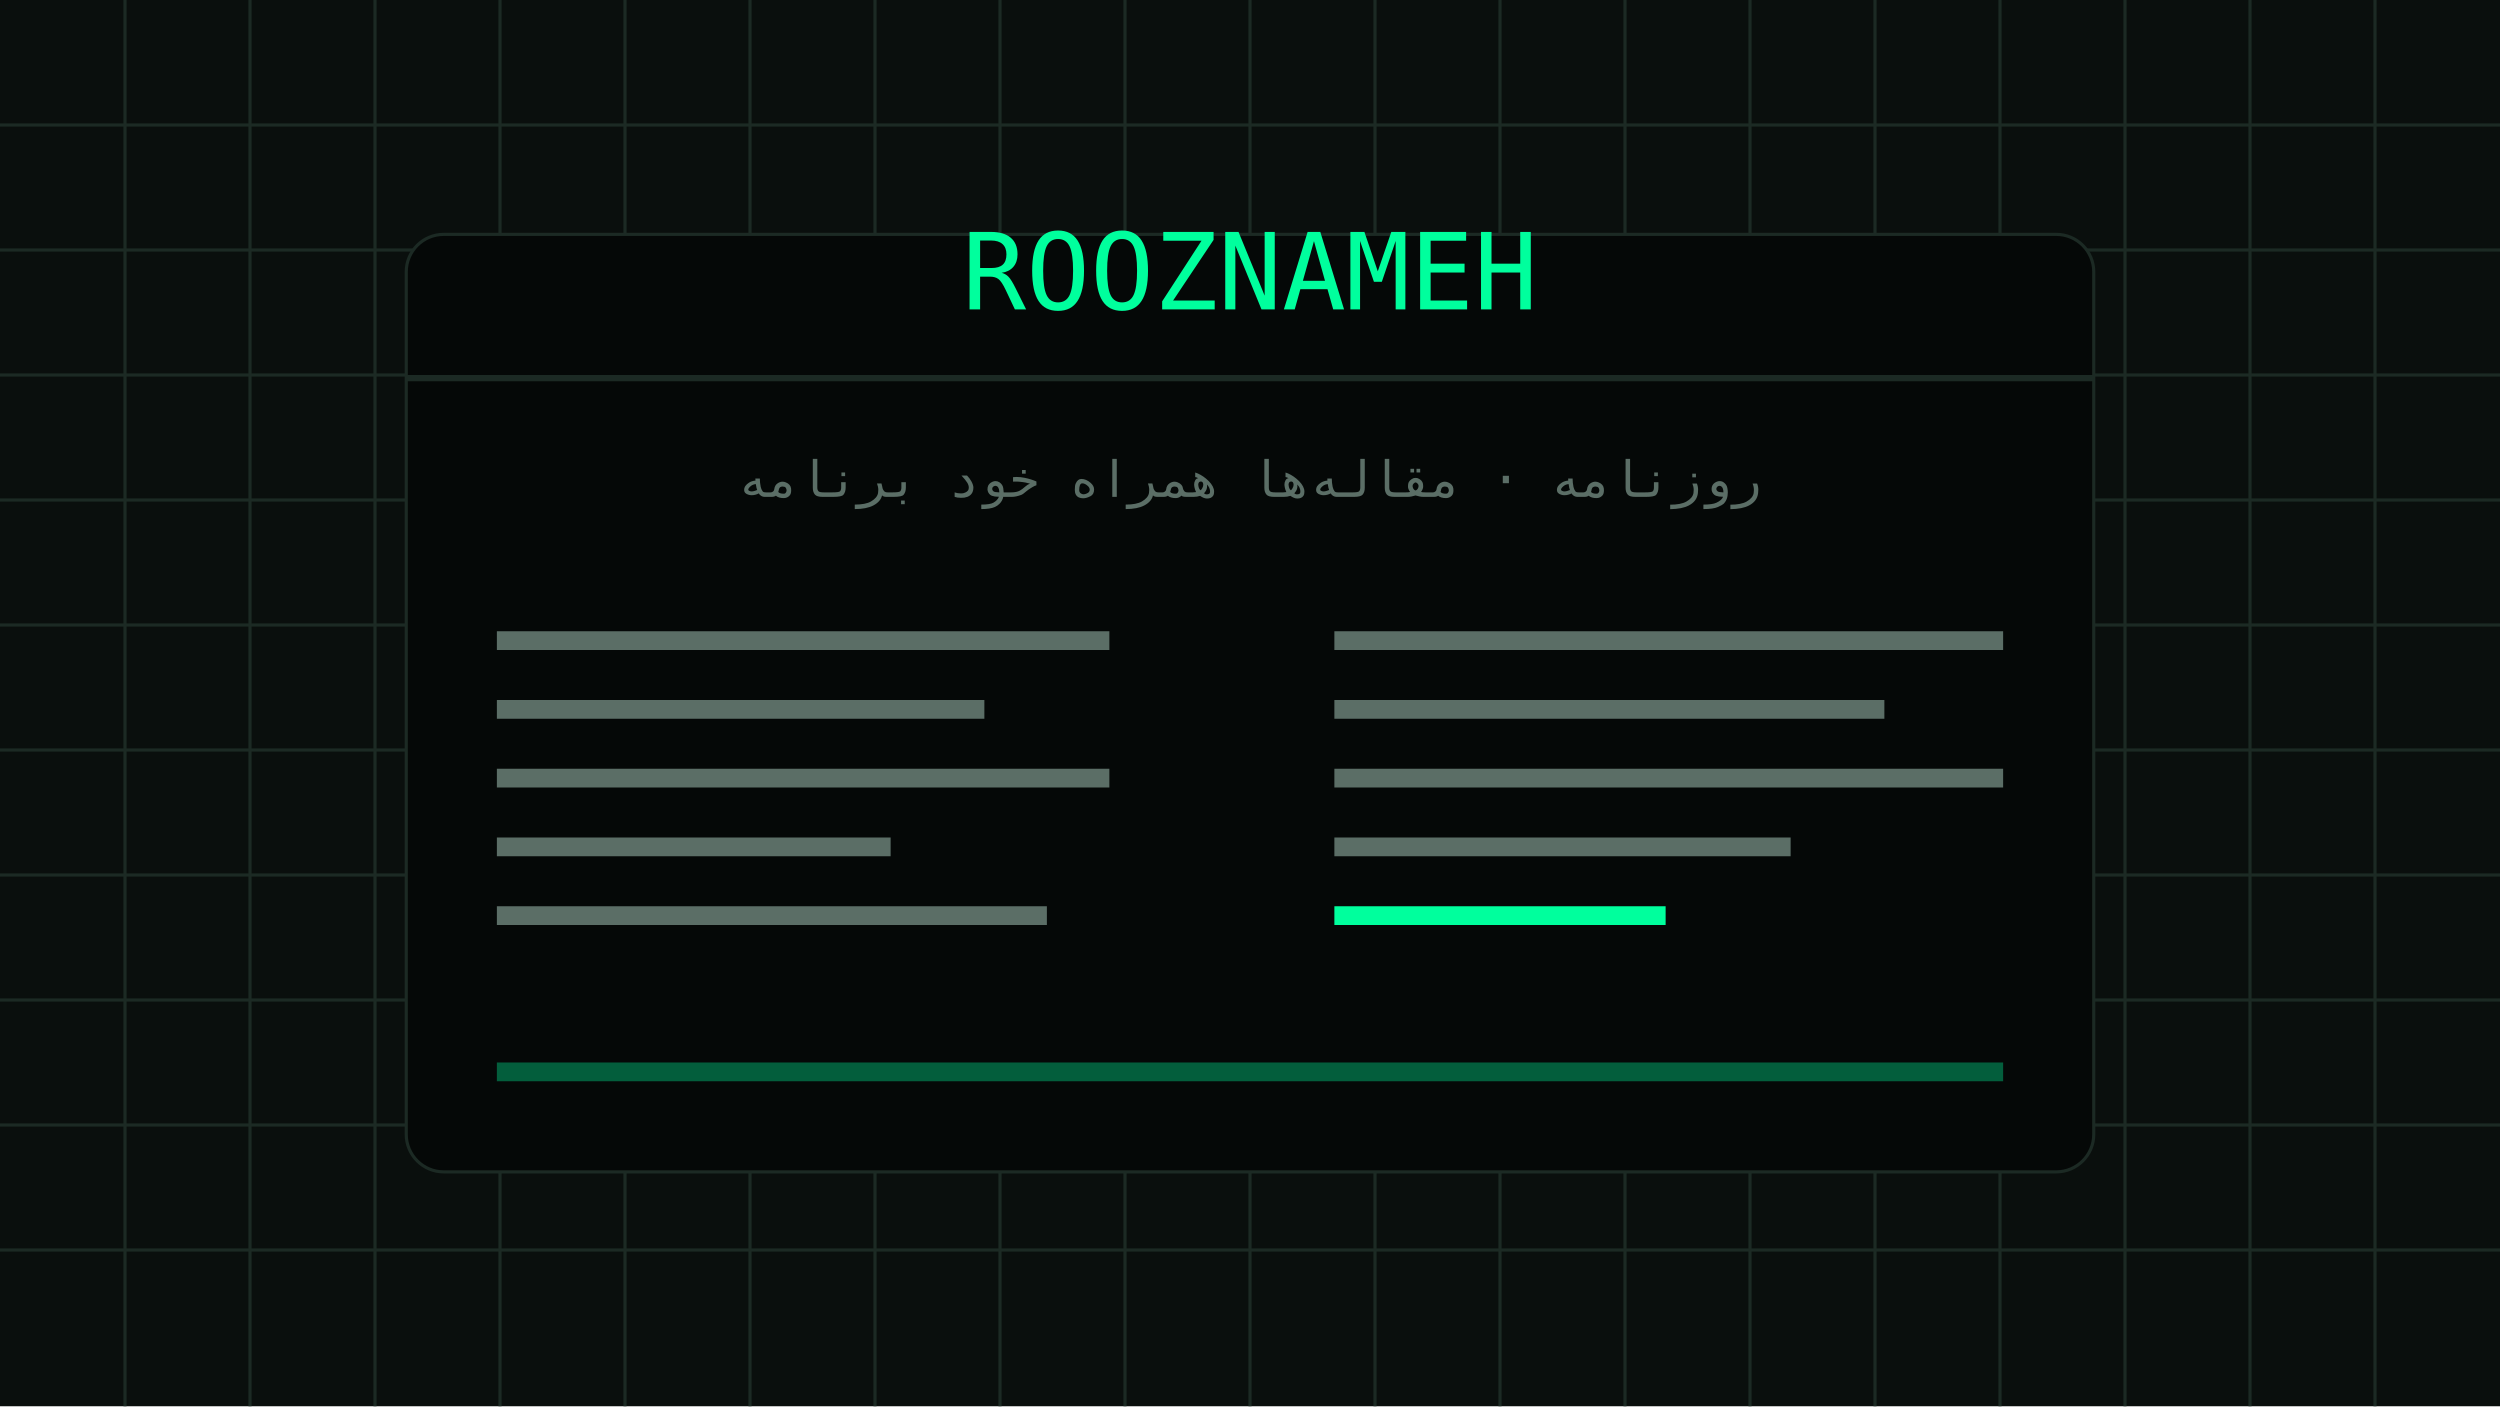
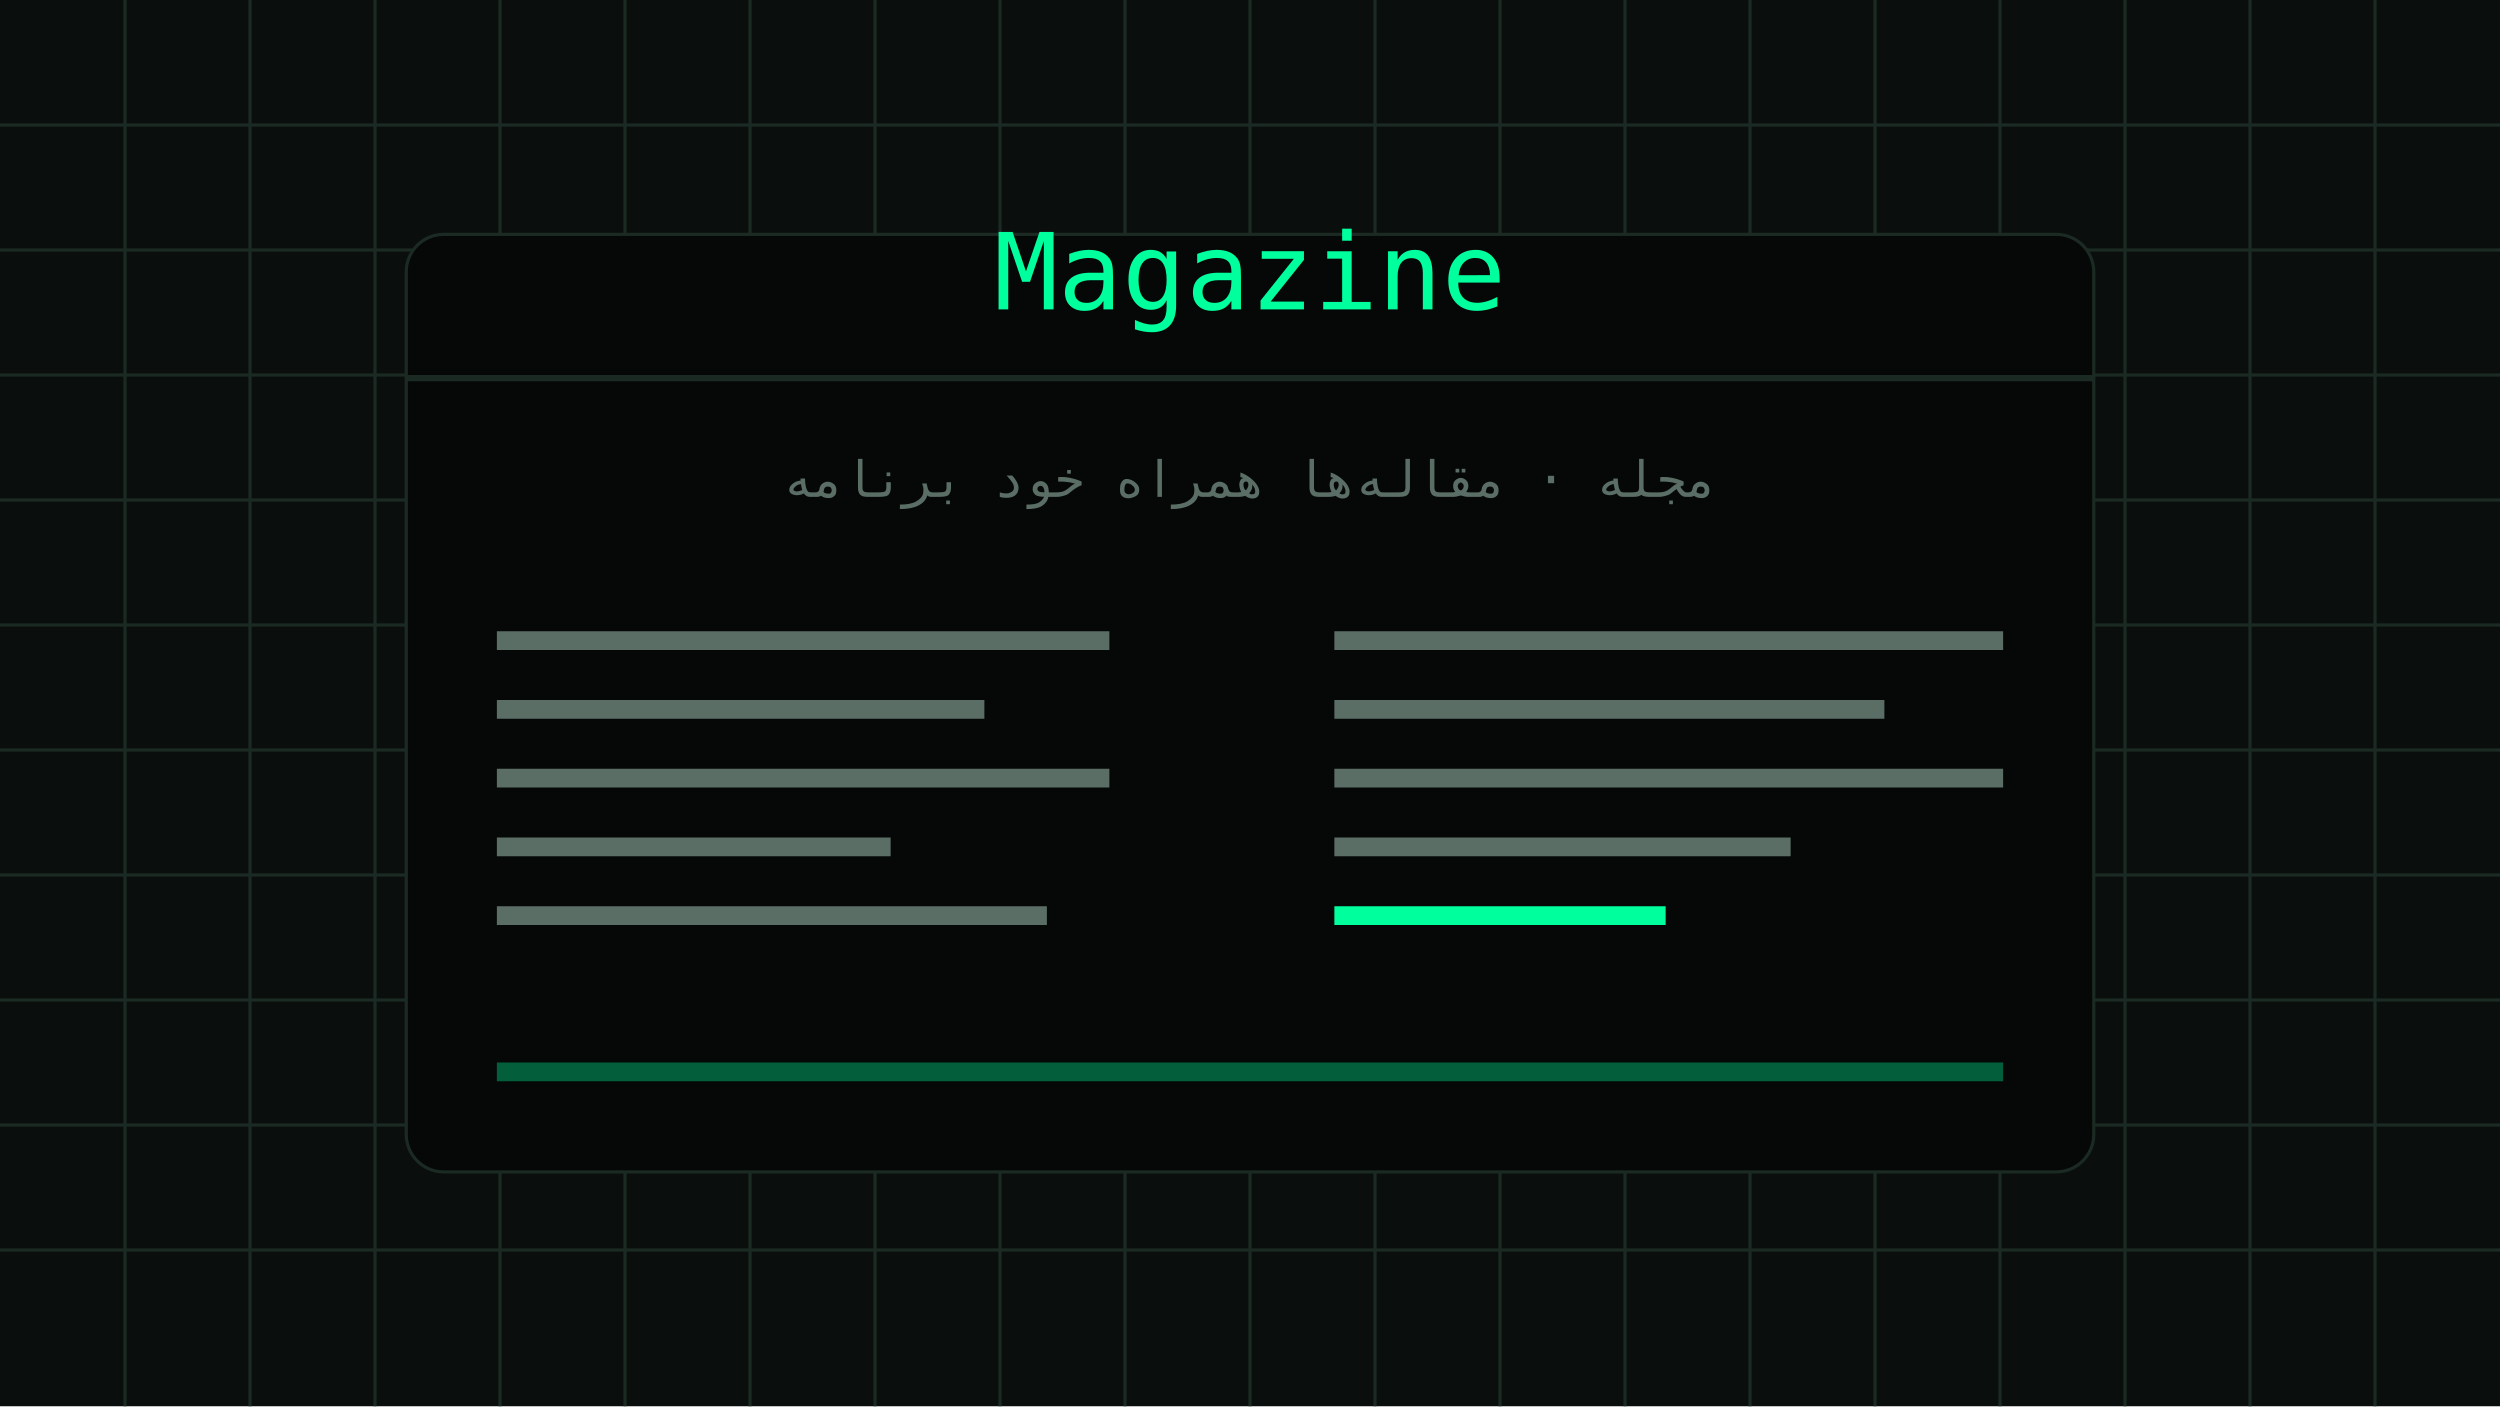
<svg xmlns="http://www.w3.org/2000/svg" width="800" height="450" viewBox="0 0 800 450">
  <rect width="800" height="450" fill="#0a0f0d" />
  <g fill="none" stroke="#1c2a24" stroke-width="1">
    <path d="M0 40h800M0 80h800M0 120h800M0 160h800M0 200h800M0 240h800M0 280h800M0 320h800M0 360h800M0 400h800" />
    <path d="M40 0v450M80 0v450M120 0v450M160 0v450M200 0v450M240 0v450M280 0v450M320 0v450M360 0v450M400 0v450M440 0v450M480 0v450M520 0v450M560 0v450M600 0v450M640 0v450M680 0v450M720 0v450M760 0v450" />
  </g>
  <g transform="translate(400,225)">
    <rect x="-270" y="-150" width="540" height="300" rx="12" fill="#050807" stroke="#1c2a24" />
    <path d="M-270 -104h540" stroke="#1c2a24" stroke-width="2" />
-     <text y="-126" font-family="monospace" font-size="34" fill="#00ff9d" text-anchor="middle">ROOZNAMEH</text>
-     <text y="-66" font-family="monospace" font-size="16" fill="#5b6e66" text-anchor="middle">روزنامه · مقاله‌ها همراه خود برنامه</text>
+     <text y="-126" font-family="monospace" font-size="34" fill="#00ff9d" text-anchor="middle">Magazine</text>
+     <text y="-66" font-family="monospace" font-size="16" fill="#5b6e66" text-anchor="middle">مجله · مقاله‌ها همراه خود برنامه</text>
    <g fill="none" stroke="#5b6e66" stroke-width="6" stroke-linecap="square">
      <path d="M-238 -20h190M-238 2h150M-238 24h190M-238 46h120M-238 68h170" />
      <path d="M30 -20h208M30 2h170M30 24h208M30 46h140" />
    </g>
    <path d="M30 68h100" stroke="#00ff9d" stroke-width="6" stroke-linecap="square" />
    <path d="M-238 118h476" stroke="#00ff9d" stroke-width="6" stroke-opacity="0.35" stroke-linecap="square" />
  </g>
</svg>
